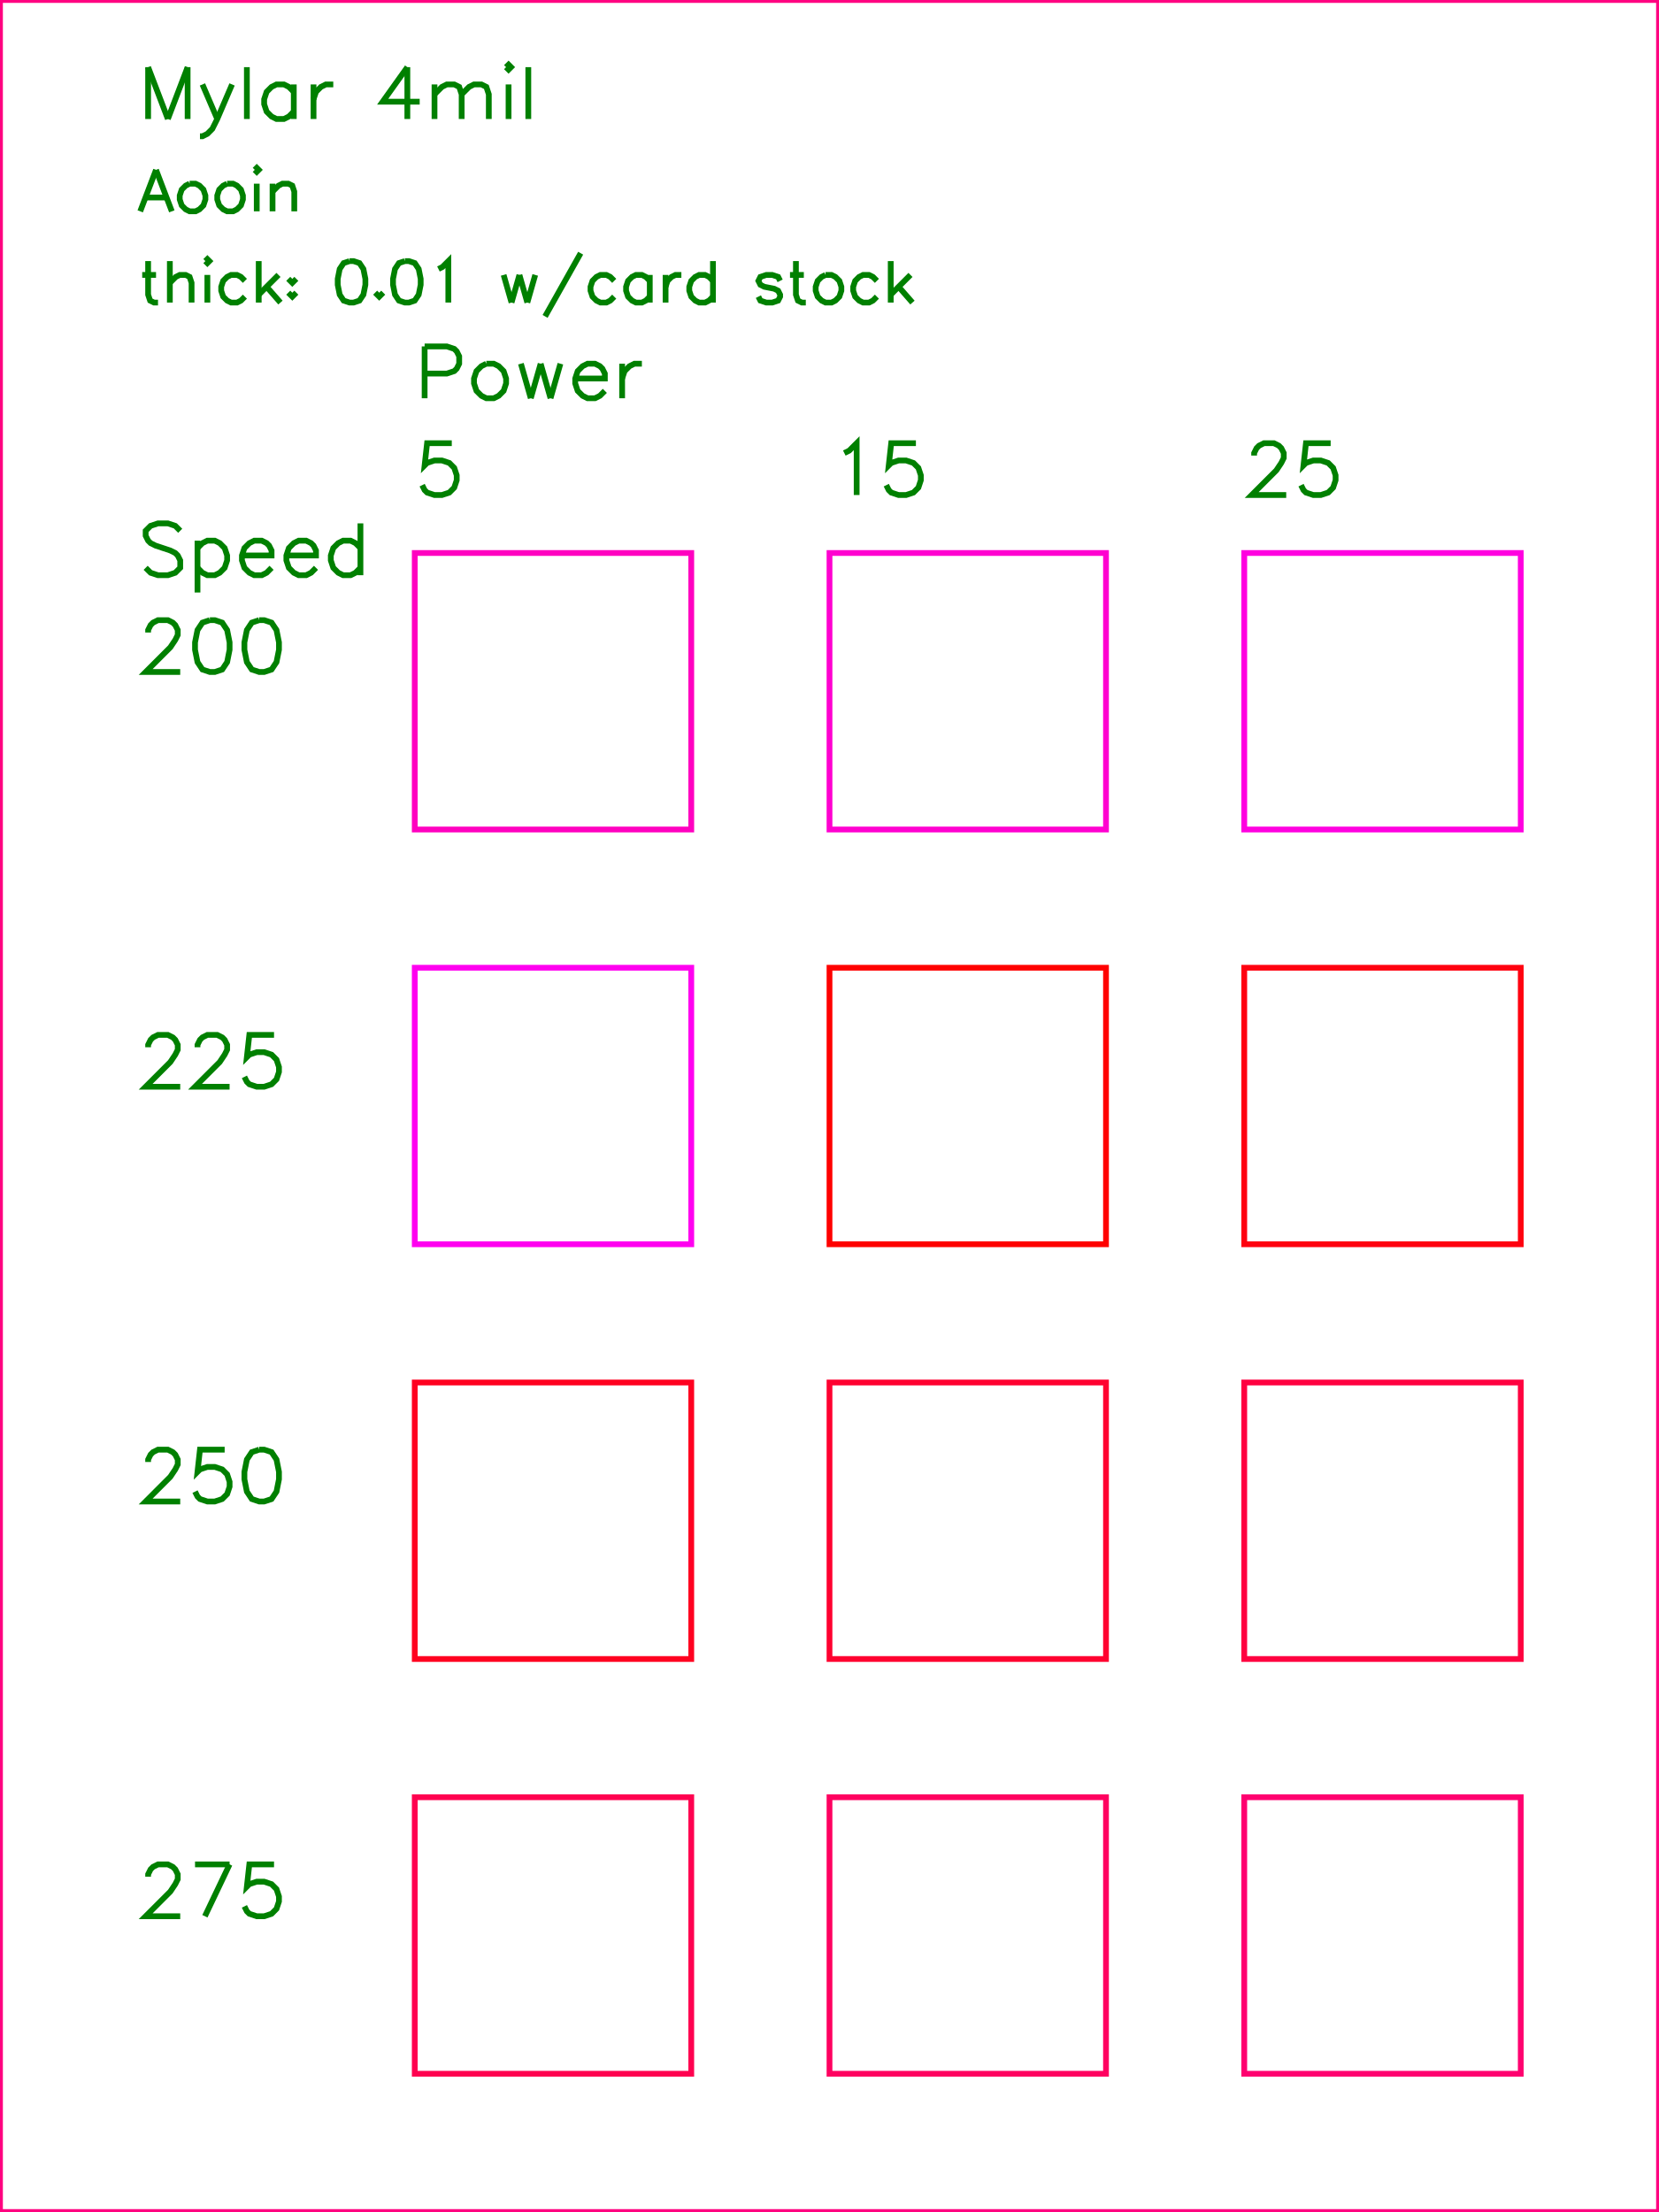
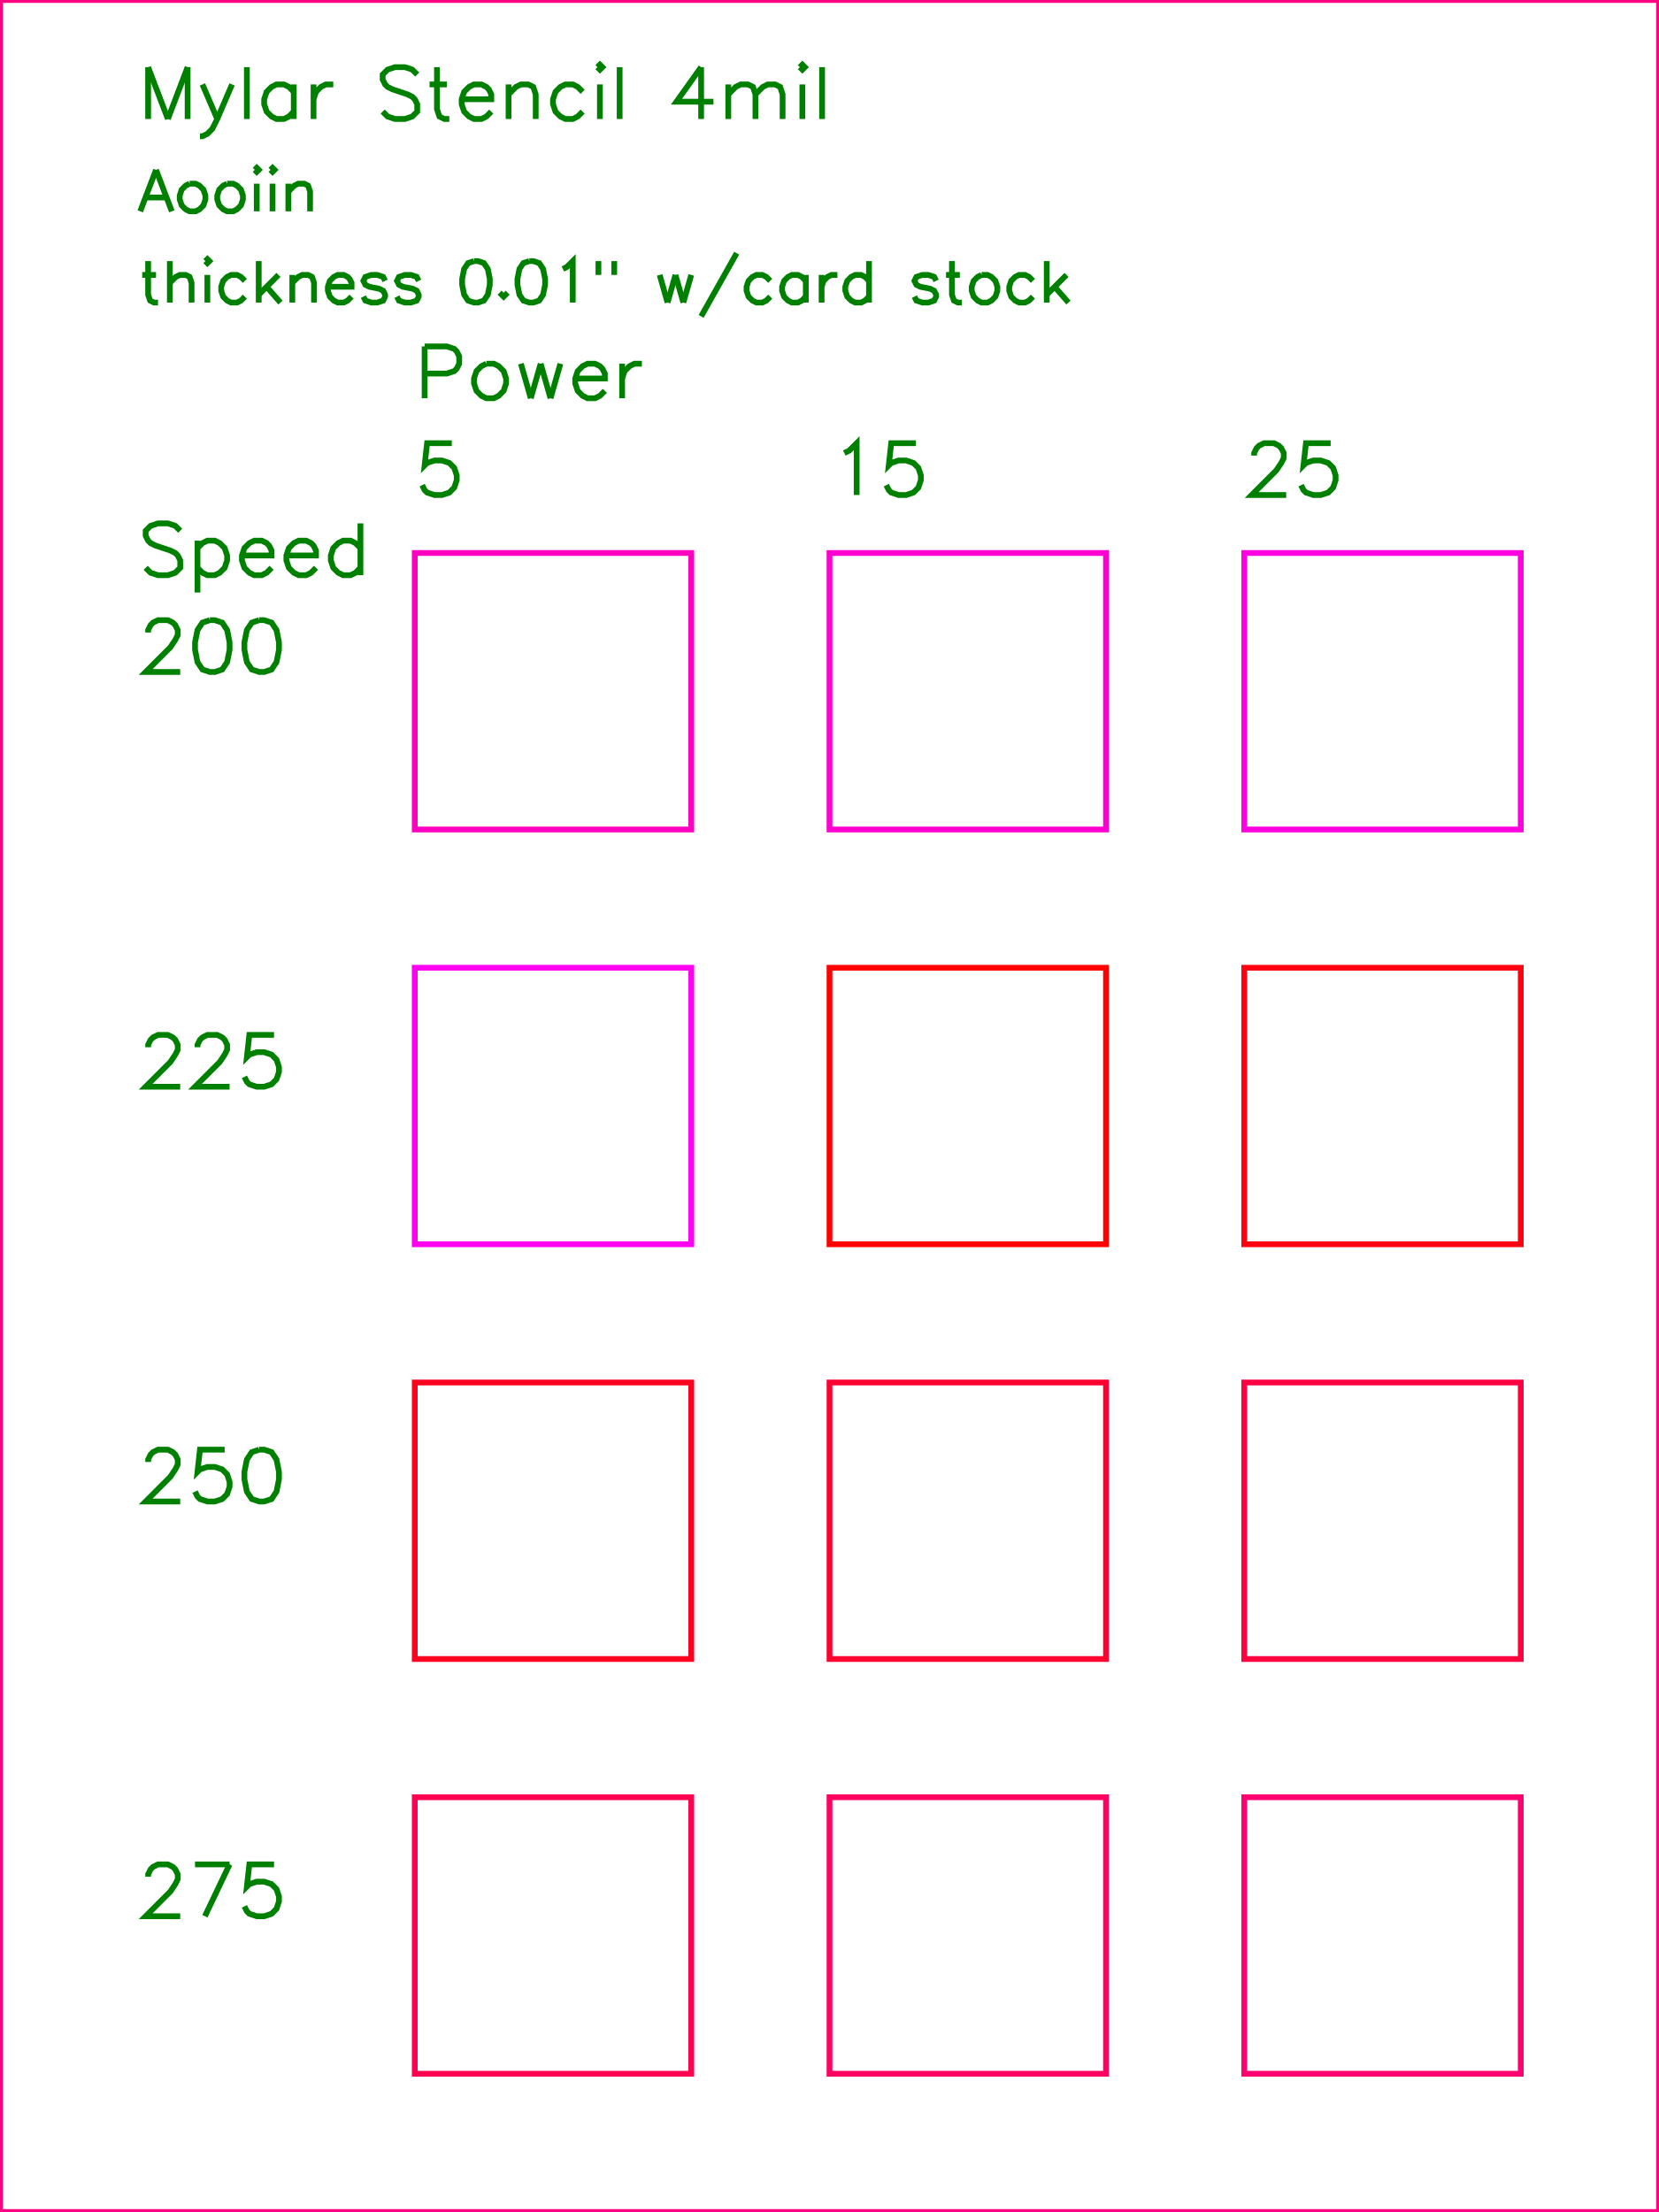
<svg xmlns="http://www.w3.org/2000/svg" baseProfile="full" height="4.0in" version="1.1" viewBox="0 0 288.0 384.0" width="3.0in">
  <defs />
  <polyline fill="none" points="25.714,11.657 25.714,20.657" stroke="green" />
  <polyline fill="none" points="25.714,11.657 29.143,20.657" stroke="green" />
  <polyline fill="none" points="32.571,11.657 29.143,20.657" stroke="green" />
  <polyline fill="none" points="32.571,11.657 32.571,20.657" stroke="green" />
  <polyline fill="none" points="35.143,14.657 37.714,20.657" stroke="green" />
  <polyline fill="none" points="40.286,14.657 37.714,20.657 36.857,22.371 36.0,23.229 35.143,23.657 34.714,23.657" stroke="green" />
  <polyline fill="none" points="42.857,11.657 42.857,20.657" stroke="green" />
  <polyline fill="none" points="51.0,14.657 51.0,20.657" stroke="green" />
  <polyline fill="none" points="51.0,15.943 50.143,15.086 49.286,14.657 48.0,14.657 47.143,15.086 46.286,15.943 45.857,17.229 45.857,18.086 46.286,19.371 47.143,20.229 48.0,20.657 49.286,20.657 50.143,20.229 51.0,19.371" stroke="green" />
  <polyline fill="none" points="54.429,14.657 54.429,20.657" stroke="green" />
  <polyline fill="none" points="54.429,17.229 54.857,15.943 55.714,15.086 56.571,14.657 57.857,14.657" stroke="green" />
-   <polyline fill="none" points="70.714,11.657 66.429,17.657 72.857,17.657" stroke="green" />
-   <polyline fill="none" points="70.714,11.657 70.714,20.657" stroke="green" />
-   <polyline fill="none" points="75.429,14.657 75.429,20.657" stroke="green" />
-   <polyline fill="none" points="75.429,16.371 76.714,15.086 77.571,14.657 78.857,14.657 79.714,15.086 80.143,16.371 80.143,20.657" stroke="green" />
-   <polyline fill="none" points="80.143,16.371 81.429,15.086 82.286,14.657 83.571,14.657 84.429,15.086 84.857,16.371 84.857,20.657" stroke="green" />
-   <polyline fill="none" points="87.857,11.657 88.286,12.086 88.714,11.657 88.286,11.229 87.857,11.657" stroke="green" />
+   <polyline fill="none" points="72.429,12.943 71.571,12.086 70.286,11.657 68.571,11.657 67.286,12.086 66.429,12.943 66.429,13.8 66.857,14.657 67.286,15.086 68.143,15.514 70.714,16.371 71.571,16.8 72.0,17.229 72.429,18.086 72.429,19.371 71.571,20.229 70.286,20.657 68.571,20.657 67.286,20.229 66.429,19.371" stroke="green" />
+   <polyline fill="none" points="75.857,11.657 75.857,18.943 76.286,20.229 77.143,20.657 78.0,20.657" stroke="green" />
+   <polyline fill="none" points="74.571,14.657 77.571,14.657" stroke="green" />
+   <polyline fill="none" points="80.143,17.229 85.286,17.229 85.286,16.371 84.857,15.514 84.429,15.086 83.571,14.657 82.286,14.657 81.429,15.086 80.571,15.943 80.143,17.229 80.143,18.086 80.571,19.371 81.429,20.229 82.286,20.657 83.571,20.657 84.429,20.229 85.286,19.371" stroke="green" />
  <polyline fill="none" points="88.286,14.657 88.286,20.657" stroke="green" />
-   <polyline fill="none" points="91.714,11.657 91.714,20.657" stroke="green" />
+   <polyline fill="none" points="88.286,16.371 89.571,15.086 90.429,14.657 91.714,14.657 92.571,15.086 93,16.371 93,20.657" stroke="green" />
+   <polyline fill="none" points="101.143,15.943 100.286,15.086 99.429,14.657 98.143,14.657 97.286,15.086 96.429,15.943 96,17.229 96,18.086 96.429,19.371 97.286,20.229 98.143,20.657 99.429,20.657 100.286,20.229 101.143,19.371" stroke="green" />
+   <polyline fill="none" points="103.714,11.657 104.143,12.086 104.571,11.657 104.143,11.229 103.714,11.657" stroke="green" />
+   <polyline fill="none" points="104.143,14.657 104.143,20.657" stroke="green" />
+   <polyline fill="none" points="107.571,11.657 107.571,20.657" stroke="green" />
+   <polyline fill="none" points="121.714,11.657 117.429,17.657 123.857,17.657" stroke="green" />
+   <polyline fill="none" points="121.714,11.657 121.714,20.657" stroke="green" />
+   <polyline fill="none" points="126.429,14.657 126.429,20.657" stroke="green" />
+   <polyline fill="none" points="126.429,16.371 127.714,15.086 128.571,14.657 129.857,14.657 130.714,15.086 131.143,16.371 131.143,20.657" stroke="green" />
+   <polyline fill="none" points="131.143,16.371 132.429,15.086 133.286,14.657 134.571,14.657 135.429,15.086 135.857,16.371 135.857,20.657" stroke="green" />
+   <polyline fill="none" points="138.857,11.657 139.286,12.086 139.714,11.657 139.286,11.229 138.857,11.657" stroke="green" />
+   <polyline fill="none" points="139.286,14.657 139.286,20.657" stroke="green" />
+   <polyline fill="none" points="142.714,11.657 142.714,20.657" stroke="green" />
  <polyline fill="none" points="27.086,29.486 24.343,36.686" stroke="green" />
  <polyline fill="none" points="27.086,29.486 29.829,36.686" stroke="green" />
  <polyline fill="none" points="25.371,34.286 28.8,34.286" stroke="green" />
  <polyline fill="none" points="32.914,31.886 32.229,32.229 31.543,32.914 31.2,33.943 31.2,34.629 31.543,35.657 32.229,36.343 32.914,36.686 33.943,36.686 34.629,36.343 35.314,35.657 35.657,34.629 35.657,33.943 35.314,32.914 34.629,32.229 33.943,31.886 32.914,31.886" stroke="green" />
  <polyline fill="none" points="39.429,31.886 38.743,32.229 38.057,32.914 37.714,33.943 37.714,34.629 38.057,35.657 38.743,36.343 39.429,36.686 40.457,36.686 41.143,36.343 41.829,35.657 42.171,34.629 42.171,33.943 41.829,32.914 41.143,32.229 40.457,31.886 39.429,31.886" stroke="green" />
  <polyline fill="none" points="44.229,29.486 44.571,29.829 44.914,29.486 44.571,29.143 44.229,29.486" stroke="green" />
  <polyline fill="none" points="44.571,31.886 44.571,36.686" stroke="green" />
+   <polyline fill="none" points="46.971,29.486 47.314,29.829 47.657,29.486 47.314,29.143 46.971,29.486" stroke="green" />
  <polyline fill="none" points="47.314,31.886 47.314,36.686" stroke="green" />
-   <polyline fill="none" points="47.314,33.257 48.343,32.229 49.029,31.886 50.057,31.886 50.743,32.229 51.086,33.257 51.086,36.686" stroke="green" />
+   <polyline fill="none" points="50.057,31.886 50.057,36.686" stroke="green" />
+   <polyline fill="none" points="50.057,33.257 51.086,32.229 51.771,31.886 52.8,31.886 53.486,32.229 53.829,33.257 53.829,36.686" stroke="green" />
  <polyline fill="none" points="25.714,45.326 25.714,51.154 26.057,52.183 26.743,52.526 27.429,52.526" stroke="green" />
  <polyline fill="none" points="24.686,47.726 27.086,47.726" stroke="green" />
  <polyline fill="none" points="29.486,45.326 29.486,52.526" stroke="green" />
  <polyline fill="none" points="29.486,49.097 30.514,48.069 31.2,47.726 32.229,47.726 32.914,48.069 33.257,49.097 33.257,52.526" stroke="green" />
  <polyline fill="none" points="35.657,45.326 36.0,45.669 36.343,45.326 36.0,44.983 35.657,45.326" stroke="green" />
  <polyline fill="none" points="36.0,47.726 36.0,52.526" stroke="green" />
  <polyline fill="none" points="42.514,48.754 41.829,48.069 41.143,47.726 40.114,47.726 39.429,48.069 38.743,48.754 38.4,49.783 38.4,50.469 38.743,51.497 39.429,52.183 40.114,52.526 41.143,52.526 41.829,52.183 42.514,51.497" stroke="green" />
  <polyline fill="none" points="44.914,45.326 44.914,52.526" stroke="green" />
  <polyline fill="none" points="48.343,47.726 44.914,51.154" stroke="green" />
  <polyline fill="none" points="46.286,49.783 48.686,52.526" stroke="green" />
-   <polyline fill="none" points="50.743,48.411 50.4,48.754 50.743,49.097 51.086,48.754 50.743,48.411" stroke="green" />
-   <polyline fill="none" points="50.743,50.811 50.4,51.154 50.743,51.497 51.086,51.154 50.743,50.811" stroke="green" />
-   <polyline fill="none" points="60.686,45.326 59.657,45.669 58.971,46.697 58.629,48.411 58.629,49.44 58.971,51.154 59.657,52.183 60.686,52.526 61.371,52.526 62.4,52.183 63.086,51.154 63.429,49.44 63.429,48.411 63.086,46.697 62.4,45.669 61.371,45.326 60.686,45.326" stroke="green" />
-   <polyline fill="none" points="65.829,50.811 65.486,51.154 65.829,51.497 66.171,51.154 65.829,50.811" stroke="green" />
-   <polyline fill="none" points="70.286,45.326 69.257,45.669 68.571,46.697 68.229,48.411 68.229,49.44 68.571,51.154 69.257,52.183 70.286,52.526 70.971,52.526 72.0,52.183 72.686,51.154 73.029,49.44 73.029,48.411 72.686,46.697 72.0,45.669 70.971,45.326 70.286,45.326" stroke="green" />
-   <polyline fill="none" points="76.114,46.697 76.8,46.354 77.829,45.326 77.829,52.526" stroke="green" />
-   <polyline fill="none" points="87.429,47.726 88.8,52.526" stroke="green" />
-   <polyline fill="none" points="90.171,47.726 88.8,52.526" stroke="green" />
-   <polyline fill="none" points="90.171,47.726 91.543,52.526" stroke="green" />
-   <polyline fill="none" points="92.914,47.726 91.543,52.526" stroke="green" />
-   <polyline fill="none" points="100.8,43.954 94.629,54.926" stroke="green" />
-   <polyline fill="none" points="106.629,48.754 105.943,48.069 105.257,47.726 104.229,47.726 103.543,48.069 102.857,48.754 102.514,49.783 102.514,50.469 102.857,51.497 103.543,52.183 104.229,52.526 105.257,52.526 105.943,52.183 106.629,51.497" stroke="green" />
-   <polyline fill="none" points="112.8,47.726 112.8,52.526" stroke="green" />
-   <polyline fill="none" points="112.8,48.754 112.114,48.069 111.429,47.726 110.4,47.726 109.714,48.069 109.029,48.754 108.686,49.783 108.686,50.469 109.029,51.497 109.714,52.183 110.4,52.526 111.429,52.526 112.114,52.183 112.8,51.497" stroke="green" />
-   <polyline fill="none" points="115.543,47.726 115.543,52.526" stroke="green" />
-   <polyline fill="none" points="115.543,49.783 115.886,48.754 116.571,48.069 117.257,47.726 118.286,47.726" stroke="green" />
-   <polyline fill="none" points="123.771,45.326 123.771,52.526" stroke="green" />
-   <polyline fill="none" points="123.771,48.754 123.086,48.069 122.4,47.726 121.371,47.726 120.686,48.069 120,48.754 119.657,49.783 119.657,50.469 120,51.497 120.686,52.183 121.371,52.526 122.4,52.526 123.086,52.183 123.771,51.497" stroke="green" />
-   <polyline fill="none" points="135.429,48.754 135.086,48.069 134.057,47.726 133.029,47.726 132,48.069 131.657,48.754 132,49.44 132.686,49.783 134.4,50.126 135.086,50.469 135.429,51.154 135.429,51.497 135.086,52.183 134.057,52.526 133.029,52.526 132,52.183 131.657,51.497" stroke="green" />
-   <polyline fill="none" points="138.171,45.326 138.171,51.154 138.514,52.183 139.2,52.526 139.886,52.526" stroke="green" />
-   <polyline fill="none" points="137.143,47.726 139.543,47.726" stroke="green" />
-   <polyline fill="none" points="143.314,47.726 142.629,48.069 141.943,48.754 141.6,49.783 141.6,50.469 141.943,51.497 142.629,52.183 143.314,52.526 144.343,52.526 145.029,52.183 145.714,51.497 146.057,50.469 146.057,49.783 145.714,48.754 145.029,48.069 144.343,47.726 143.314,47.726" stroke="green" />
-   <polyline fill="none" points="152.229,48.754 151.543,48.069 150.857,47.726 149.829,47.726 149.143,48.069 148.457,48.754 148.114,49.783 148.114,50.469 148.457,51.497 149.143,52.183 149.829,52.526 150.857,52.526 151.543,52.183 152.229,51.497" stroke="green" />
-   <polyline fill="none" points="154.629,45.326 154.629,52.526" stroke="green" />
-   <polyline fill="none" points="158.057,47.726 154.629,51.154" stroke="green" />
-   <polyline fill="none" points="156,49.783 158.4,52.526" stroke="green" />
+   <polyline fill="none" points="50.743,47.726 50.743,52.526" stroke="green" />
+   <polyline fill="none" points="50.743,49.097 51.771,48.069 52.457,47.726 53.486,47.726 54.171,48.069 54.514,49.097 54.514,52.526" stroke="green" />
+   <polyline fill="none" points="56.914,49.783 61.029,49.783 61.029,49.097 60.686,48.411 60.343,48.069 59.657,47.726 58.629,47.726 57.943,48.069 57.257,48.754 56.914,49.783 56.914,50.469 57.257,51.497 57.943,52.183 58.629,52.526 59.657,52.526 60.343,52.183 61.029,51.497" stroke="green" />
+   <polyline fill="none" points="66.857,48.754 66.514,48.069 65.486,47.726 64.457,47.726 63.429,48.069 63.086,48.754 63.429,49.44 64.114,49.783 65.829,50.126 66.514,50.469 66.857,51.154 66.857,51.497 66.514,52.183 65.486,52.526 64.457,52.526 63.429,52.183 63.086,51.497" stroke="green" />
+   <polyline fill="none" points="72.686,48.754 72.343,48.069 71.314,47.726 70.286,47.726 69.257,48.069 68.914,48.754 69.257,49.44 69.943,49.783 71.657,50.126 72.343,50.469 72.686,51.154 72.686,51.497 72.343,52.183 71.314,52.526 70.286,52.526 69.257,52.183 68.914,51.497" stroke="green" />
+   <polyline fill="none" points="82.286,45.326 81.257,45.669 80.571,46.697 80.229,48.411 80.229,49.44 80.571,51.154 81.257,52.183 82.286,52.526 82.971,52.526 84,52.183 84.686,51.154 85.029,49.44 85.029,48.411 84.686,46.697 84,45.669 82.971,45.326 82.286,45.326" stroke="green" />
+   <polyline fill="none" points="87.429,50.811 87.086,51.154 87.429,51.497 87.771,51.154 87.429,50.811" stroke="green" />
+   <polyline fill="none" points="91.886,45.326 90.857,45.669 90.171,46.697 89.829,48.411 89.829,49.44 90.171,51.154 90.857,52.183 91.886,52.526 92.571,52.526 93.6,52.183 94.286,51.154 94.629,49.44 94.629,48.411 94.286,46.697 93.6,45.669 92.571,45.326 91.886,45.326" stroke="green" />
+   <polyline fill="none" points="97.714,46.697 98.4,46.354 99.429,45.326 99.429,52.526" stroke="green" />
+   <polyline fill="none" points="103.886,45.326 103.886,47.726" stroke="green" />
+   <polyline fill="none" points="106.629,45.326 106.629,47.726" stroke="green" />
+   <polyline fill="none" points="114.514,47.726 115.886,52.526" stroke="green" />
+   <polyline fill="none" points="117.257,47.726 115.886,52.526" stroke="green" />
+   <polyline fill="none" points="117.257,47.726 118.629,52.526" stroke="green" />
+   <polyline fill="none" points="120,47.726 118.629,52.526" stroke="green" />
+   <polyline fill="none" points="127.886,43.954 121.714,54.926" stroke="green" />
+   <polyline fill="none" points="133.714,48.754 133.029,48.069 132.343,47.726 131.314,47.726 130.629,48.069 129.943,48.754 129.6,49.783 129.6,50.469 129.943,51.497 130.629,52.183 131.314,52.526 132.343,52.526 133.029,52.183 133.714,51.497" stroke="green" />
+   <polyline fill="none" points="139.886,47.726 139.886,52.526" stroke="green" />
+   <polyline fill="none" points="139.886,48.754 139.2,48.069 138.514,47.726 137.486,47.726 136.8,48.069 136.114,48.754 135.771,49.783 135.771,50.469 136.114,51.497 136.8,52.183 137.486,52.526 138.514,52.526 139.2,52.183 139.886,51.497" stroke="green" />
+   <polyline fill="none" points="142.629,47.726 142.629,52.526" stroke="green" />
+   <polyline fill="none" points="142.629,49.783 142.971,48.754 143.657,48.069 144.343,47.726 145.371,47.726" stroke="green" />
+   <polyline fill="none" points="150.857,45.326 150.857,52.526" stroke="green" />
+   <polyline fill="none" points="150.857,48.754 150.171,48.069 149.486,47.726 148.457,47.726 147.771,48.069 147.086,48.754 146.743,49.783 146.743,50.469 147.086,51.497 147.771,52.183 148.457,52.526 149.486,52.526 150.171,52.183 150.857,51.497" stroke="green" />
+   <polyline fill="none" points="162.514,48.754 162.171,48.069 161.143,47.726 160.114,47.726 159.086,48.069 158.743,48.754 159.086,49.44 159.771,49.783 161.486,50.126 162.171,50.469 162.514,51.154 162.514,51.497 162.171,52.183 161.143,52.526 160.114,52.526 159.086,52.183 158.743,51.497" stroke="green" />
+   <polyline fill="none" points="165.257,45.326 165.257,51.154 165.6,52.183 166.286,52.526 166.971,52.526" stroke="green" />
+   <polyline fill="none" points="164.229,47.726 166.629,47.726" stroke="green" />
+   <polyline fill="none" points="170.4,47.726 169.714,48.069 169.029,48.754 168.686,49.783 168.686,50.469 169.029,51.497 169.714,52.183 170.4,52.526 171.429,52.526 172.114,52.183 172.8,51.497 173.143,50.469 173.143,49.783 172.8,48.754 172.114,48.069 171.429,47.726 170.4,47.726" stroke="green" />
+   <polyline fill="none" points="179.314,48.754 178.629,48.069 177.943,47.726 176.914,47.726 176.229,48.069 175.543,48.754 175.2,49.783 175.2,50.469 175.543,51.497 176.229,52.183 176.914,52.526 177.943,52.526 178.629,52.183 179.314,51.497" stroke="green" />
+   <polyline fill="none" points="181.714,45.326 181.714,52.526" stroke="green" />
+   <polyline fill="none" points="185.143,47.726 181.714,51.154" stroke="green" />
+   <polyline fill="none" points="183.086,49.783 185.486,52.526" stroke="green" />
  <polyline fill="none" points="73.714,60.137 73.714,69.137" stroke="green" />
  <polyline fill="none" points="73.714,60.137 77.571,60.137 78.857,60.566 79.286,60.994 79.714,61.851 79.714,63.137 79.286,63.994 78.857,64.423 77.571,64.851 73.714,64.851" stroke="green" />
  <polyline fill="none" points="84.429,63.137 83.571,63.566 82.714,64.423 82.286,65.709 82.286,66.566 82.714,67.851 83.571,68.709 84.429,69.137 85.714,69.137 86.571,68.709 87.429,67.851 87.857,66.566 87.857,65.709 87.429,64.423 86.571,63.566 85.714,63.137 84.429,63.137" stroke="green" />
  <polyline fill="none" points="90.429,63.137 92.143,69.137" stroke="green" />
  <polyline fill="none" points="93.857,63.137 92.143,69.137" stroke="green" />
  <polyline fill="none" points="93.857,63.137 95.571,69.137" stroke="green" />
  <polyline fill="none" points="97.286,63.137 95.571,69.137" stroke="green" />
  <polyline fill="none" points="99.857,65.709 105.0,65.709 105.0,64.851 104.571,63.994 104.143,63.566 103.286,63.137 102.0,63.137 101.143,63.566 100.286,64.423 99.857,65.709 99.857,66.566 100.286,67.851 101.143,68.709 102.0,69.137 103.286,69.137 104.143,68.709 105.0,67.851" stroke="green" />
  <polyline fill="none" points="108,63.137 108,69.137" stroke="green" />
  <polyline fill="none" points="108,65.709 108.429,64.423 109.286,63.566 110.143,63.137 111.429,63.137" stroke="green" />
  <polyline fill="none" points="78.429,76.937 74.143,76.937 73.714,80.794 74.143,80.366 75.429,79.937 76.714,79.937 78.0,80.366 78.857,81.223 79.286,82.509 79.286,83.366 78.857,84.651 78.0,85.509 76.714,85.937 75.429,85.937 74.143,85.509 73.714,85.08 73.286,84.223" stroke="green" />
  <polyline fill="none" points="146.571,78.651 147.429,78.223 148.714,76.937 148.714,85.937" stroke="green" />
  <polyline fill="none" points="159.0,76.937 154.714,76.937 154.286,80.794 154.714,80.366 156.0,79.937 157.286,79.937 158.571,80.366 159.429,81.223 159.857,82.509 159.857,83.366 159.429,84.651 158.571,85.509 157.286,85.937 156.0,85.937 154.714,85.509 154.286,85.08 153.857,84.223" stroke="green" />
  <polyline fill="none" points="217.714,79.08 217.714,78.651 218.143,77.794 218.571,77.366 219.429,76.937 221.143,76.937 222.0,77.366 222.429,77.794 222.857,78.651 222.857,79.509 222.429,80.366 221.571,81.651 217.286,85.937 223.286,85.937" stroke="green" />
  <polyline fill="none" points="231.0,76.937 226.714,76.937 226.286,80.794 226.714,80.366 228.0,79.937 229.286,79.937 230.571,80.366 231.429,81.223 231.857,82.509 231.857,83.366 231.429,84.651 230.571,85.509 229.286,85.937 228.0,85.937 226.714,85.509 226.286,85.08 225.857,84.223" stroke="green" />
  <polyline fill="none" points="31.286,92.143 30.429,91.286 29.143,90.857 27.429,90.857 26.143,91.286 25.286,92.143 25.286,93.0 25.714,93.857 26.143,94.286 27.0,94.714 29.571,95.571 30.429,96.0 30.857,96.429 31.286,97.286 31.286,98.571 30.429,99.429 29.143,99.857 27.429,99.857 26.143,99.429 25.286,98.571" stroke="green" />
  <polyline fill="none" points="34.286,93.857 34.286,102.857" stroke="green" />
  <polyline fill="none" points="34.286,95.143 35.143,94.286 36.0,93.857 37.286,93.857 38.143,94.286 39.0,95.143 39.429,96.429 39.429,97.286 39.0,98.571 38.143,99.429 37.286,99.857 36.0,99.857 35.143,99.429 34.286,98.571" stroke="green" />
  <polyline fill="none" points="42,96.429 47.143,96.429 47.143,95.571 46.714,94.714 46.286,94.286 45.429,93.857 44.143,93.857 43.286,94.286 42.429,95.143 42,96.429 42,97.286 42.429,98.571 43.286,99.429 44.143,99.857 45.429,99.857 46.286,99.429 47.143,98.571" stroke="green" />
  <polyline fill="none" points="49.714,96.429 54.857,96.429 54.857,95.571 54.429,94.714 54,94.286 53.143,93.857 51.857,93.857 51,94.286 50.143,95.143 49.714,96.429 49.714,97.286 50.143,98.571 51,99.429 51.857,99.857 53.143,99.857 54,99.429 54.857,98.571" stroke="green" />
  <polyline fill="none" points="62.571,90.857 62.571,99.857" stroke="green" />
  <polyline fill="none" points="62.571,95.143 61.714,94.286 60.857,93.857 59.571,93.857 58.714,94.286 57.857,95.143 57.429,96.429 57.429,97.286 57.857,98.571 58.714,99.429 59.571,99.857 60.857,99.857 61.714,99.429 62.571,98.571" stroke="green" />
  <polyline fill="none" points="25.714,109.8 25.714,109.371 26.143,108.514 26.571,108.086 27.429,107.657 29.143,107.657 30.0,108.086 30.429,108.514 30.857,109.371 30.857,110.229 30.429,111.086 29.571,112.371 25.286,116.657 31.286,116.657" stroke="green" />
  <polyline fill="none" points="36.429,107.657 35.143,108.086 34.286,109.371 33.857,111.514 33.857,112.8 34.286,114.943 35.143,116.229 36.429,116.657 37.286,116.657 38.571,116.229 39.429,114.943 39.857,112.8 39.857,111.514 39.429,109.371 38.571,108.086 37.286,107.657 36.429,107.657" stroke="green" />
  <polyline fill="none" points="45,107.657 43.714,108.086 42.857,109.371 42.429,111.514 42.429,112.8 42.857,114.943 43.714,116.229 45,116.657 45.857,116.657 47.143,116.229 48,114.943 48.429,112.8 48.429,111.514 48,109.371 47.143,108.086 45.857,107.657 45,107.657" stroke="green" />
  <polyline fill="none" points="25.714,181.8 25.714,181.371 26.143,180.514 26.571,180.086 27.429,179.657 29.143,179.657 30.0,180.086 30.429,180.514 30.857,181.371 30.857,182.229 30.429,183.086 29.571,184.371 25.286,188.657 31.286,188.657" stroke="green" />
  <polyline fill="none" points="34.286,181.8 34.286,181.371 34.714,180.514 35.143,180.086 36.0,179.657 37.714,179.657 38.571,180.086 39.0,180.514 39.429,181.371 39.429,182.229 39.0,183.086 38.143,184.371 33.857,188.657 39.857,188.657" stroke="green" />
  <polyline fill="none" points="47.571,179.657 43.286,179.657 42.857,183.514 43.286,183.086 44.571,182.657 45.857,182.657 47.143,183.086 48,183.943 48.429,185.229 48.429,186.086 48,187.371 47.143,188.229 45.857,188.657 44.571,188.657 43.286,188.229 42.857,187.8 42.429,186.943" stroke="green" />
  <polyline fill="none" points="25.714,253.8 25.714,253.371 26.143,252.514 26.571,252.086 27.429,251.657 29.143,251.657 30.0,252.086 30.429,252.514 30.857,253.371 30.857,254.229 30.429,255.086 29.571,256.371 25.286,260.657 31.286,260.657" stroke="green" />
  <polyline fill="none" points="39.0,251.657 34.714,251.657 34.286,255.514 34.714,255.086 36.0,254.657 37.286,254.657 38.571,255.086 39.429,255.943 39.857,257.229 39.857,258.086 39.429,259.371 38.571,260.229 37.286,260.657 36.0,260.657 34.714,260.229 34.286,259.8 33.857,258.943" stroke="green" />
  <polyline fill="none" points="45,251.657 43.714,252.086 42.857,253.371 42.429,255.514 42.429,256.8 42.857,258.943 43.714,260.229 45,260.657 45.857,260.657 47.143,260.229 48,258.943 48.429,256.8 48.429,255.514 48,253.371 47.143,252.086 45.857,251.657 45,251.657" stroke="green" />
  <polyline fill="none" points="25.714,325.8 25.714,325.371 26.143,324.514 26.571,324.086 27.429,323.657 29.143,323.657 30.0,324.086 30.429,324.514 30.857,325.371 30.857,326.229 30.429,327.086 29.571,328.371 25.286,332.657 31.286,332.657" stroke="green" />
  <polyline fill="none" points="39.857,323.657 35.571,332.657" stroke="green" />
  <polyline fill="none" points="33.857,323.657 39.857,323.657" stroke="green" />
  <polyline fill="none" points="47.571,323.657 43.286,323.657 42.857,327.514 43.286,327.086 44.571,326.657 45.857,326.657 47.143,327.086 48,327.943 48.429,329.229 48.429,330.086 48,331.371 47.143,332.229 45.857,332.657 44.571,332.657 43.286,332.229 42.857,331.8 42.429,330.943" stroke="green" />
  <rect fill="none" height="48.0" stroke="#FF00C0" width="48.0" x="72.0" y="96.0" />
  <rect fill="none" height="48.0" stroke="#FF00D0" width="48.0" x="144.0" y="96.0" />
  <rect fill="none" height="48.0" stroke="#FF00E0" width="48.0" x="216.0" y="96.0" />
  <rect fill="none" height="48.0" stroke="#FF00F0" width="48.0" x="72.0" y="168.0" />
  <rect fill="none" height="48.0" stroke="#FF0100" width="48.0" x="144.0" y="168.0" />
  <rect fill="none" height="48.0" stroke="#FF0110" width="48.0" x="216.0" y="168.0" />
  <rect fill="none" height="48.0" stroke="#FF0120" width="48.0" x="72.0" y="240.0" />
  <rect fill="none" height="48.0" stroke="#FF0130" width="48.0" x="144.0" y="240.0" />
  <rect fill="none" height="48.0" stroke="#FF0140" width="48.0" x="216.0" y="240.0" />
  <rect fill="none" height="48.0" stroke="#FF0150" width="48.0" x="72.0" y="312.0" />
  <rect fill="none" height="48.0" stroke="#FF0160" width="48.0" x="144.0" y="312.0" />
  <rect fill="none" height="48.0" stroke="#FF0170" width="48.0" x="216.0" y="312.0" />
  <rect fill="none" height="384.0" stroke="#FF0180" width="288.0" x="0" y="0" />
</svg>
